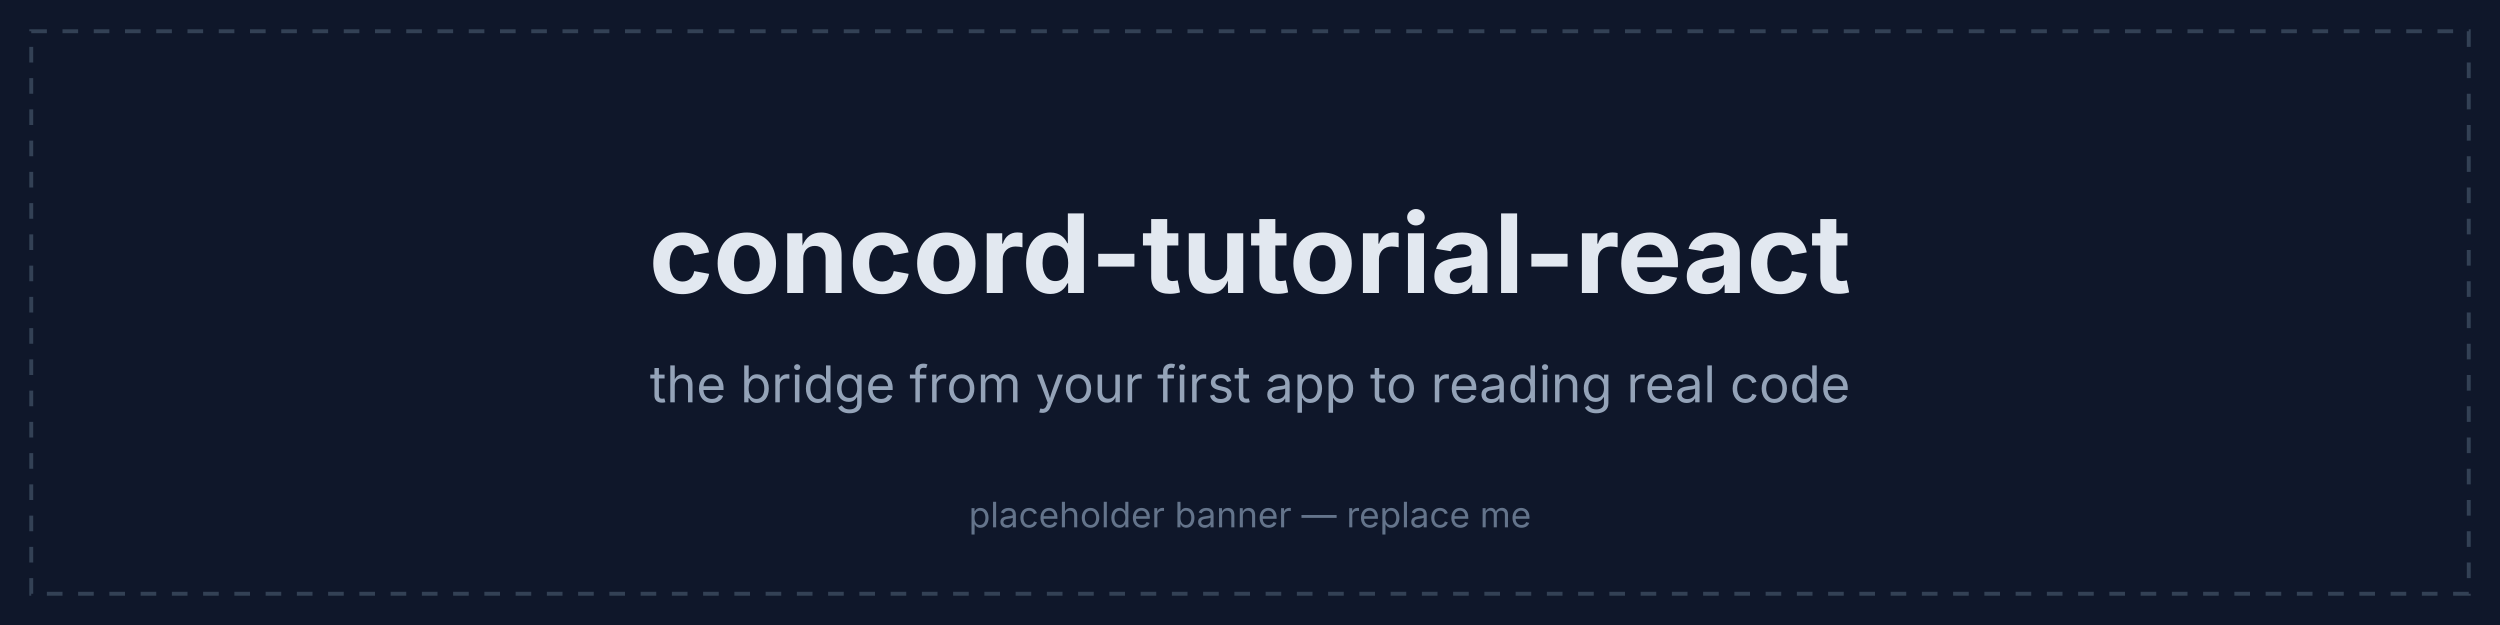
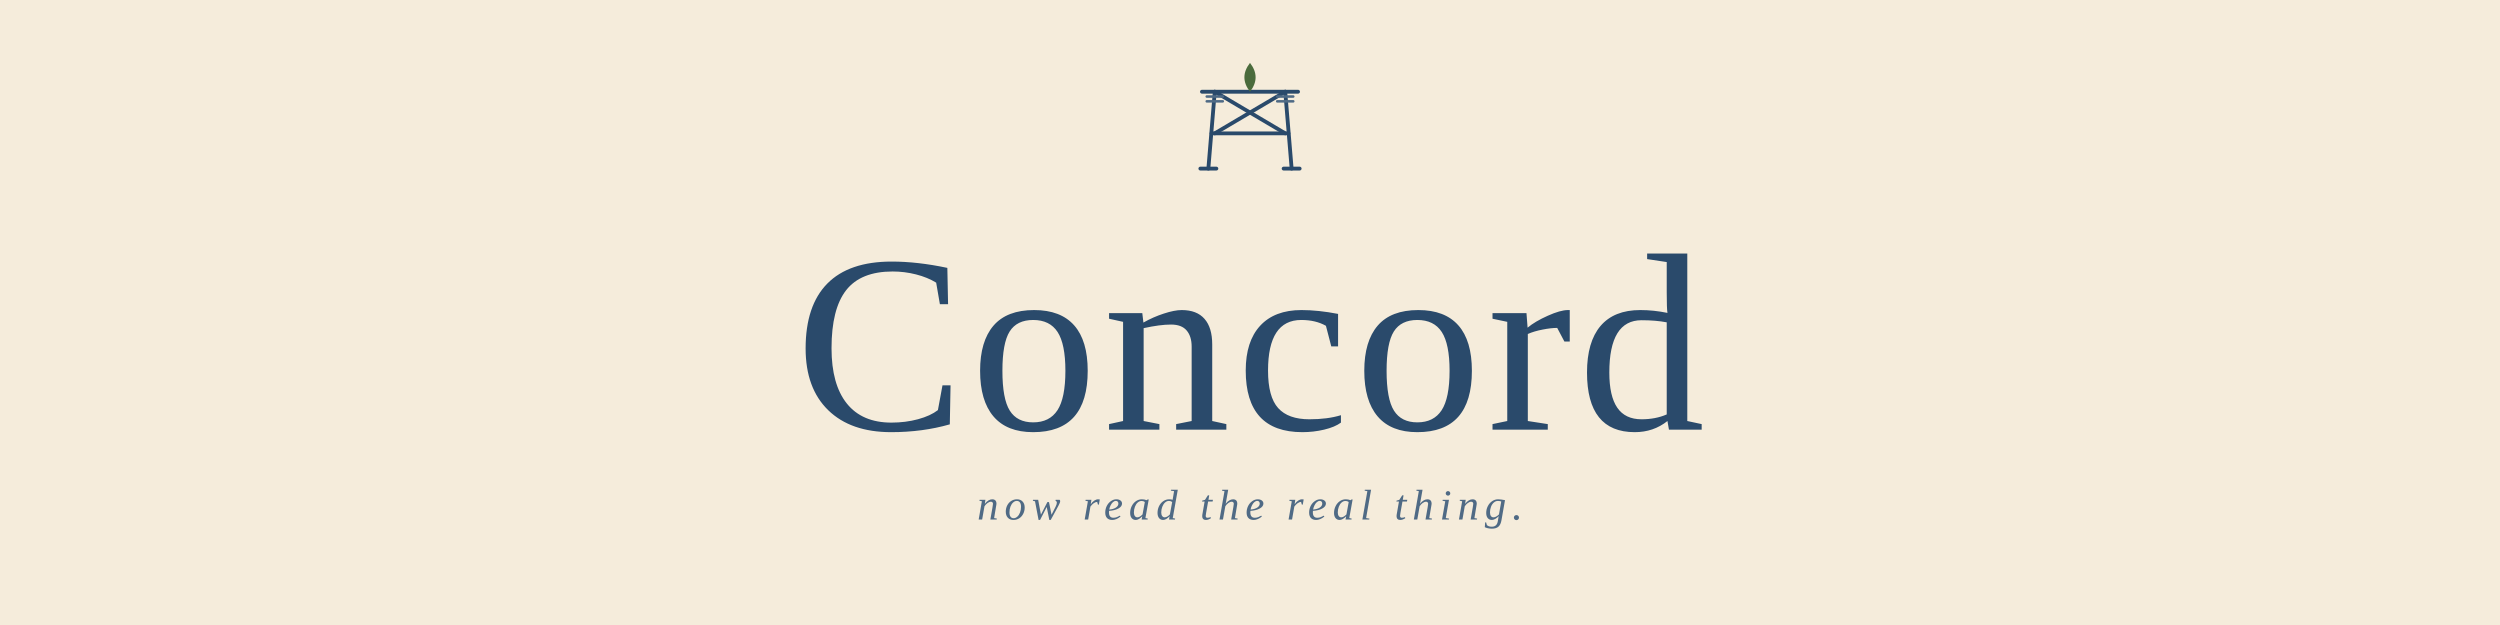
- <svg xmlns="http://www.w3.org/2000/svg" width="1280" height="320" viewBox="0 0 1280 320" role="img" aria-label="concord-tutorial-react banner (placeholder)">
-   <rect width="1280" height="320" fill="#0f172a" />
-   <rect x="16" y="16" width="1248" height="288" fill="none" stroke="#334155" stroke-width="2" stroke-dasharray="8 8" />
-   <text x="640" y="150" fill="#e2e8f0" font-family="system-ui, -apple-system, sans-serif" font-size="56" font-weight="700" text-anchor="middle">concord-tutorial-react</text>
-   <text x="640" y="206" fill="#94a3b8" font-family="system-ui, -apple-system, sans-serif" font-size="26" text-anchor="middle">the bridge from your first app to reading real code</text>
-   <text x="640" y="270" fill="#64748b" font-family="system-ui, -apple-system, sans-serif" font-size="18" text-anchor="middle">placeholder banner — replace me</text>
+ <svg xmlns="http://www.w3.org/2000/svg" width="1280" height="320" viewBox="0 0 1280 320" role="img">
+   <rect width="1280" height="320" fill="#F5ECDB" />
+   <g transform="translate(640,65) scale(0.82)" fill="none" stroke="#2A4A6B" stroke-width="2.4" stroke-linecap="round" stroke-linejoin="round">
+     <line x1="-30" y1="-22" x2="30" y2="-22" />
+     <line x1="-26" y1="26" x2="-22" y2="-22" />
+     <line x1="26" y1="26" x2="22" y2="-22" />
+     <line x1="-24" y1="4" x2="24" y2="4" />
+     <line x1="-22" y1="4" x2="22" y2="-22" />
+     <line x1="22" y1="4" x2="-22" y2="-22" />
+     <line x1="-31" y1="26" x2="-21" y2="26" />
+     <line x1="21" y1="26" x2="31" y2="26" />
+     <g stroke="#4F6A85" stroke-width="1.6">
+       <line x1="-27" y1="-19" x2="-17" y2="-19" />
+       <line x1="-27" y1="-16" x2="-17" y2="-16" />
+       <line x1="17" y1="-19" x2="27" y2="-19" />
+       <line x1="17" y1="-16" x2="27" y2="-16" />
+     </g>
+     <path d="M 0 -22 Q -7 -31 0 -40 Q 7 -31 0 -22 Z" fill="#4A6B3C" stroke="none" />
+   </g>
+   <text x="640" y="220" text-anchor="middle" font-family="'EB Garamond', 'Cormorant Garamond', Garamond, Georgia, 'Times New Roman', serif" font-size="130" fill="#2A4A6B" font-weight="500" letter-spacing="3">Concord</text>
+   <text x="640" y="266" text-anchor="middle" font-family="Georgia, 'Times New Roman', serif" font-size="22" fill="#4F6A85" font-style="italic" letter-spacing="3">now read the real thing.</text>
</svg>
